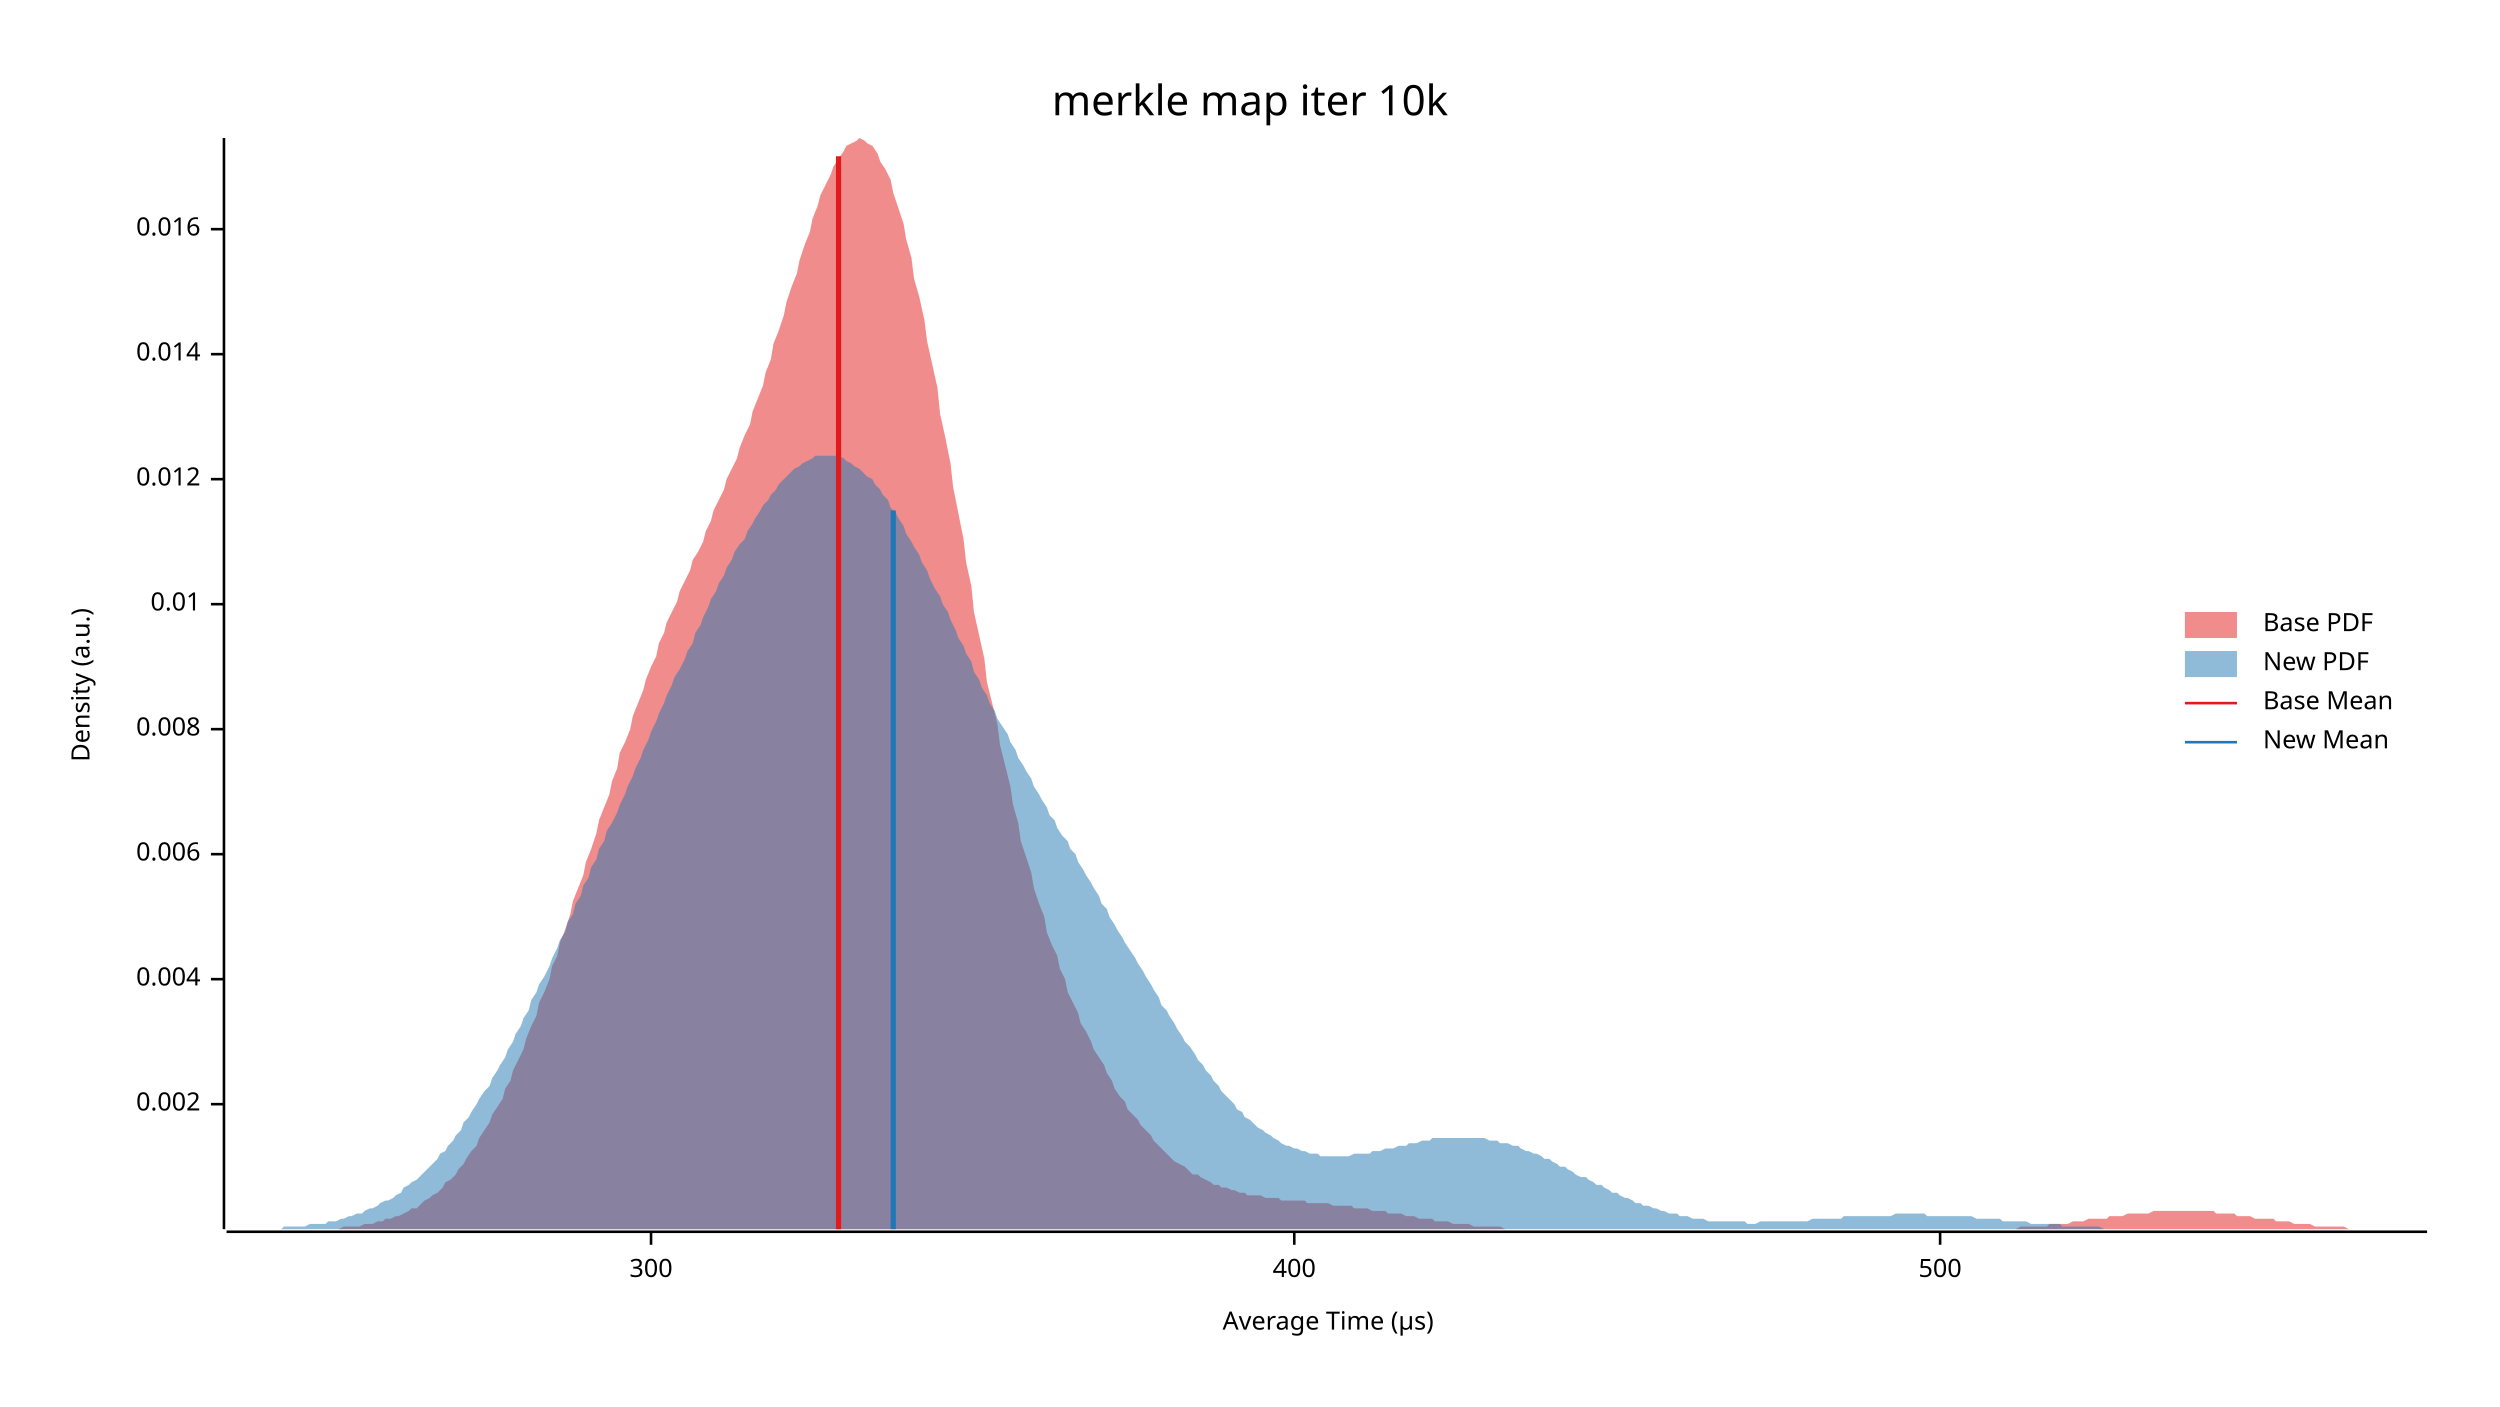
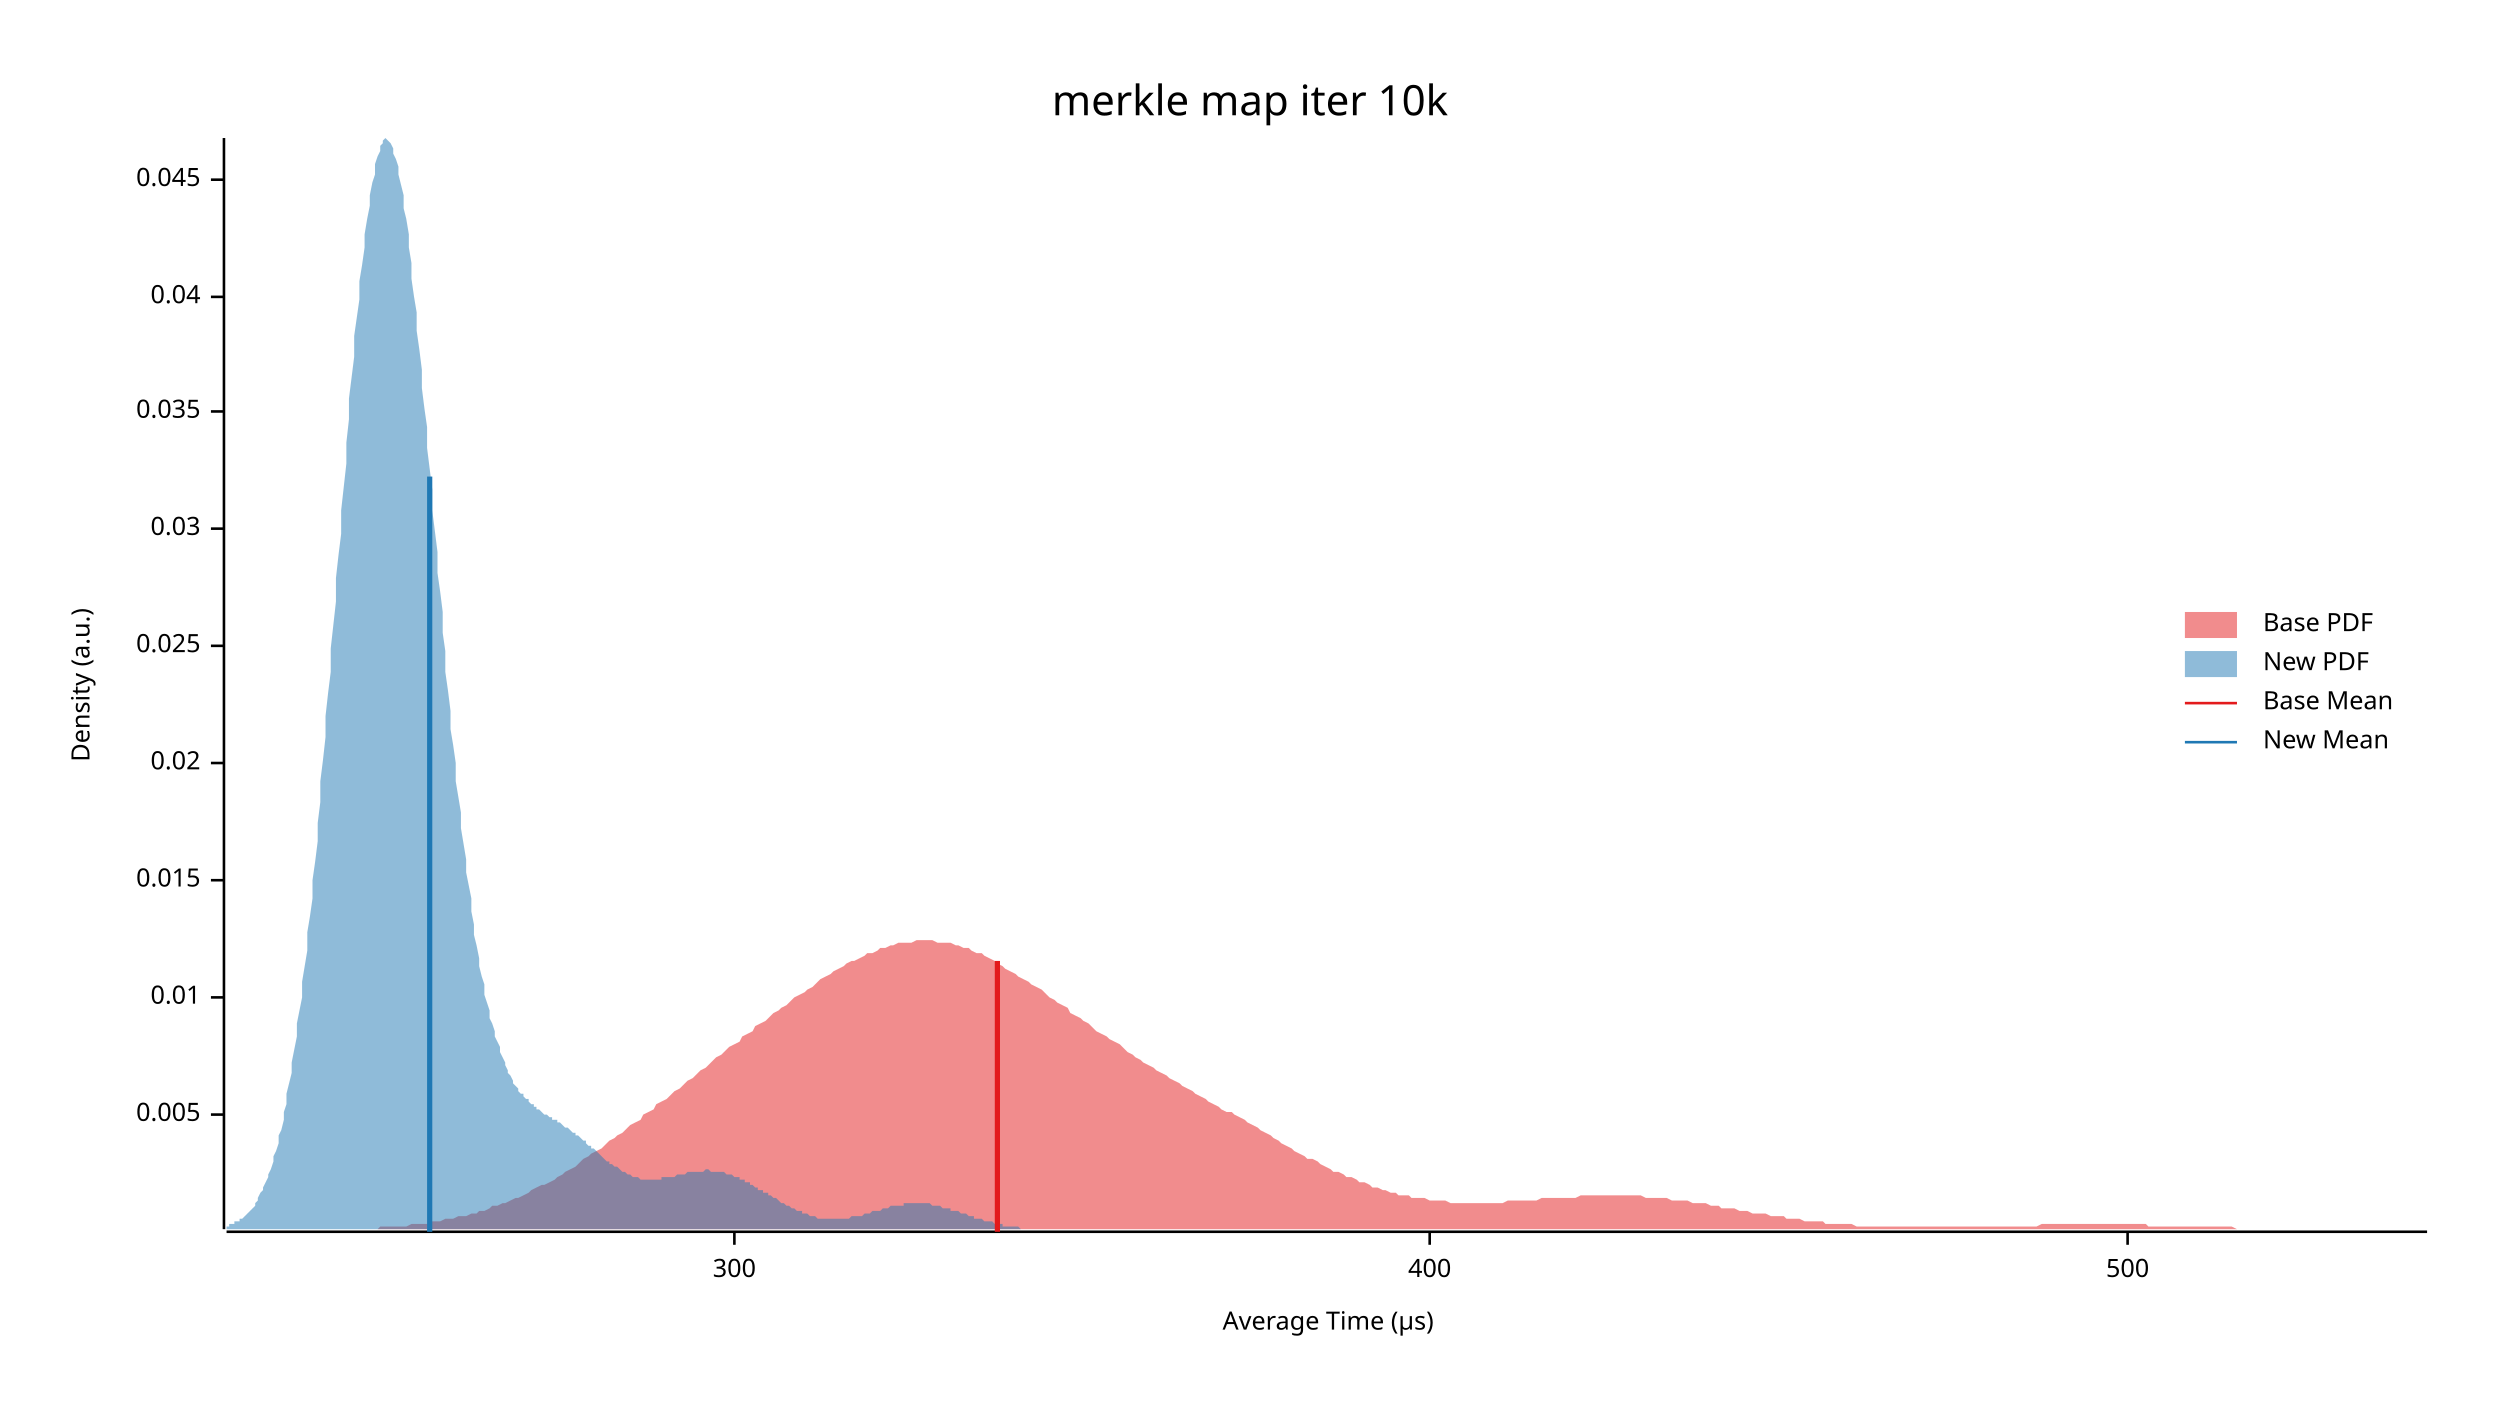
<svg xmlns="http://www.w3.org/2000/svg" width="960" height="540" viewBox="0 0 960 540">
  <text x="480" y="32" dy="0.76em" text-anchor="middle" font-family="sans-serif" font-size="16.129" opacity="1" fill="#000000">
merkle map iter 10k
</text>
  <text x="27" y="263" dy="0.76em" text-anchor="middle" font-family="sans-serif" font-size="9.677" opacity="1" fill="#000000" transform="rotate(270, 27, 263)">
Density (a.u.)
</text>
  <text x="510" y="513" dy="-0.5ex" text-anchor="middle" font-family="sans-serif" font-size="9.677" opacity="1" fill="#000000">
Average Time (µs)
</text>
  <polyline fill="none" opacity="1" stroke="#000000" stroke-width="1" points="86,53 86,472 " />
-   <text x="77" y="424" dy="0.5ex" text-anchor="end" font-family="sans-serif" font-size="9.677" opacity="1" fill="#000000">
- 0.002
+   <text x="77" y="428" dy="0.5ex" text-anchor="end" font-family="sans-serif" font-size="9.677" opacity="1" fill="#000000">
+ 0.005
</text>
-   <polyline fill="none" opacity="1" stroke="#000000" stroke-width="1" points="81,424 86,424 " />
-   <text x="77" y="376" dy="0.5ex" text-anchor="end" font-family="sans-serif" font-size="9.677" opacity="1" fill="#000000">
- 0.004
- </text>
-   <polyline fill="none" opacity="1" stroke="#000000" stroke-width="1" points="81,376 86,376 " />
-   <text x="77" y="328" dy="0.5ex" text-anchor="end" font-family="sans-serif" font-size="9.677" opacity="1" fill="#000000">
- 0.006
- </text>
-   <polyline fill="none" opacity="1" stroke="#000000" stroke-width="1" points="81,328 86,328 " />
-   <text x="77" y="280" dy="0.5ex" text-anchor="end" font-family="sans-serif" font-size="9.677" opacity="1" fill="#000000">
- 0.008
- </text>
-   <polyline fill="none" opacity="1" stroke="#000000" stroke-width="1" points="81,280 86,280 " />
-   <text x="77" y="232" dy="0.5ex" text-anchor="end" font-family="sans-serif" font-size="9.677" opacity="1" fill="#000000">
+   <polyline fill="none" opacity="1" stroke="#000000" stroke-width="1" points="81,428 86,428 " />
+   <text x="77" y="383" dy="0.5ex" text-anchor="end" font-family="sans-serif" font-size="9.677" opacity="1" fill="#000000">
0.01
</text>
-   <polyline fill="none" opacity="1" stroke="#000000" stroke-width="1" points="81,232 86,232 " />
-   <text x="77" y="184" dy="0.5ex" text-anchor="end" font-family="sans-serif" font-size="9.677" opacity="1" fill="#000000">
- 0.012
+   <polyline fill="none" opacity="1" stroke="#000000" stroke-width="1" points="81,383 86,383 " />
+   <text x="77" y="338" dy="0.5ex" text-anchor="end" font-family="sans-serif" font-size="9.677" opacity="1" fill="#000000">
+ 0.015
</text>
-   <polyline fill="none" opacity="1" stroke="#000000" stroke-width="1" points="81,184 86,184 " />
-   <text x="77" y="136" dy="0.5ex" text-anchor="end" font-family="sans-serif" font-size="9.677" opacity="1" fill="#000000">
- 0.014
+   <polyline fill="none" opacity="1" stroke="#000000" stroke-width="1" points="81,338 86,338 " />
+   <text x="77" y="293" dy="0.5ex" text-anchor="end" font-family="sans-serif" font-size="9.677" opacity="1" fill="#000000">
+ 0.02
</text>
-   <polyline fill="none" opacity="1" stroke="#000000" stroke-width="1" points="81,136 86,136 " />
-   <text x="77" y="88" dy="0.5ex" text-anchor="end" font-family="sans-serif" font-size="9.677" opacity="1" fill="#000000">
- 0.016
+   <polyline fill="none" opacity="1" stroke="#000000" stroke-width="1" points="81,293 86,293 " />
+   <text x="77" y="248" dy="0.5ex" text-anchor="end" font-family="sans-serif" font-size="9.677" opacity="1" fill="#000000">
+ 0.025
</text>
-   <polyline fill="none" opacity="1" stroke="#000000" stroke-width="1" points="81,88 86,88 " />
+   <polyline fill="none" opacity="1" stroke="#000000" stroke-width="1" points="81,248 86,248 " />
+   <text x="77" y="203" dy="0.5ex" text-anchor="end" font-family="sans-serif" font-size="9.677" opacity="1" fill="#000000">
+ 0.03
+ </text>
+   <polyline fill="none" opacity="1" stroke="#000000" stroke-width="1" points="81,203 86,203 " />
+   <text x="77" y="158" dy="0.5ex" text-anchor="end" font-family="sans-serif" font-size="9.677" opacity="1" fill="#000000">
+ 0.035
+ </text>
+   <polyline fill="none" opacity="1" stroke="#000000" stroke-width="1" points="81,158 86,158 " />
+   <text x="77" y="114" dy="0.5ex" text-anchor="end" font-family="sans-serif" font-size="9.677" opacity="1" fill="#000000">
+ 0.04
+ </text>
+   <polyline fill="none" opacity="1" stroke="#000000" stroke-width="1" points="81,114 86,114 " />
+   <text x="77" y="69" dy="0.5ex" text-anchor="end" font-family="sans-serif" font-size="9.677" opacity="1" fill="#000000">
+ 0.045
+ </text>
+   <polyline fill="none" opacity="1" stroke="#000000" stroke-width="1" points="81,69 86,69 " />
  <polyline fill="none" opacity="1" stroke="#000000" stroke-width="1" points="87,473 932,473 " />
-   <text x="250" y="483" dy="0.76em" text-anchor="middle" font-family="sans-serif" font-size="9.677" opacity="1" fill="#000000">
+   <text x="282" y="483" dy="0.76em" text-anchor="middle" font-family="sans-serif" font-size="9.677" opacity="1" fill="#000000">
300
</text>
-   <polyline fill="none" opacity="1" stroke="#000000" stroke-width="1" points="250,473 250,478 " />
-   <text x="497" y="483" dy="0.76em" text-anchor="middle" font-family="sans-serif" font-size="9.677" opacity="1" fill="#000000">
+   <polyline fill="none" opacity="1" stroke="#000000" stroke-width="1" points="282,473 282,478 " />
+   <text x="549" y="483" dy="0.76em" text-anchor="middle" font-family="sans-serif" font-size="9.677" opacity="1" fill="#000000">
400
</text>
-   <polyline fill="none" opacity="1" stroke="#000000" stroke-width="1" points="497,473 497,478 " />
-   <text x="745" y="483" dy="0.76em" text-anchor="middle" font-family="sans-serif" font-size="9.677" opacity="1" fill="#000000">
+   <polyline fill="none" opacity="1" stroke="#000000" stroke-width="1" points="549,473 549,478 " />
+   <text x="817" y="483" dy="0.76em" text-anchor="middle" font-family="sans-serif" font-size="9.677" opacity="1" fill="#000000">
500
</text>
-   <polyline fill="none" opacity="1" stroke="#000000" stroke-width="1" points="745,473 745,478 " />
-   <polygon opacity="0.5" fill="#E31A1C" points="114,472 116,472 117,472 119,472 120,472 122,472 124,472 125,472 127,472 129,472 130,472 132,471 134,471 135,471 137,471 138,471 140,470 142,470 143,470 145,469 147,469 148,468 150,468 152,467 153,467 155,466 157,465 158,464 160,464 161,463 163,461 165,460 166,459 168,458 170,456 171,454 173,453 175,451 176,449 178,447 179,445 181,442 183,440 184,437 186,434 188,431 189,428 191,425 193,422 194,418 196,415 197,411 199,407 201,403 202,399 204,394 206,390 207,385 209,381 211,376 212,371 214,367 215,362 217,357 219,351 220,346 222,341 224,336 225,331 227,326 229,320 230,315 232,310 234,305 235,300 237,295 238,289 240,285 242,280 243,275 245,270 247,265 248,261 250,256 252,252 253,247 255,243 256,239 258,235 260,231 261,227 263,223 265,219 266,215 268,212 270,208 271,204 273,200 274,196 276,192 278,188 279,184 281,180 283,176 284,172 286,167 288,163 289,158 291,153 293,148 294,143 296,138 297,132 299,127 301,121 302,116 304,110 306,105 307,100 309,94 311,89 312,84 314,79 315,75 317,71 319,67 320,64 322,61 324,58 325,56 327,55 329,54 330,53 332,54 333,55 335,56 337,59 338,62 340,65 342,69 343,74 345,80 347,86 348,92 350,99 351,107 353,114 355,123 356,131 358,140 360,149 361,159 363,168 365,178 366,187 368,197 370,207 371,216 373,225 374,235 376,244 378,253 379,262 381,270 383,278 384,286 386,294 388,302 389,309 391,316 392,323 394,329 396,335 397,341 399,347 401,352 402,358 404,363 406,367 407,372 409,376 410,381 412,385 414,389 415,393 417,396 419,400 420,403 422,406 424,409 425,412 427,415 428,418 430,421 432,423 433,426 435,428 437,430 438,432 440,434 442,436 443,438 445,440 447,442 448,443 450,445 451,446 453,447 455,448 456,449 458,451 460,451 461,452 463,453 465,454 466,455 468,455 469,456 471,456 473,457 474,457 476,458 478,458 479,459 481,459 483,459 484,459 486,460 487,460 489,460 491,460 492,461 494,461 496,461 497,461 499,461 501,461 502,462 504,462 506,462 507,462 509,462 510,462 512,463 514,463 515,463 517,463 519,463 520,464 522,464 524,464 525,464 527,465 528,465 530,465 532,465 533,466 535,466 537,466 538,466 540,467 542,467 543,467 545,468 546,468 548,468 550,468 551,469 553,469 555,469 556,469 558,470 560,470 561,470 563,470 564,470 566,471 568,471 569,471 571,471 573,471 574,471 576,471 578,472 579,472 581,472 583,472 584,472 586,472 587,472 589,472 591,472 592,472 594,472 596,472 597,472 599,472 601,472 602,472 604,472 605,472 607,472 609,472 610,472 612,472 614,472 615,472 617,472 619,472 620,472 622,472 623,472 625,472 627,472 628,472 630,472 632,472 633,472 635,472 637,472 638,472 640,472 641,472 643,472 645,472 646,472 648,472 650,472 651,472 653,472 655,472 656,472 658,472 660,472 661,472 663,472 664,472 666,472 668,472 669,472 671,472 673,472 674,472 676,472 678,472 679,472 681,472 682,472 684,472 686,472 687,472 689,472 691,472 692,472 694,472 696,472 697,472 699,472 700,472 702,472 704,472 705,472 707,472 709,472 710,472 712,472 714,472 715,472 717,472 719,472 720,472 722,472 723,472 725,472 727,472 728,472 730,472 732,472 733,472 735,472 737,472 738,472 740,472 741,472 743,472 745,472 746,472 748,472 750,472 751,472 753,472 755,472 756,472 758,472 759,472 761,472 763,472 764,472 766,472 768,472 769,472 771,472 773,472 774,472 776,471 777,471 779,471 781,471 782,471 784,471 786,471 787,470 789,470 791,470 792,470 794,470 796,469 797,469 799,469 800,469 802,468 804,468 805,468 807,468 809,468 810,467 812,467 814,467 815,467 817,466 818,466 820,466 822,466 823,466 825,466 827,465 828,465 830,465 832,465 833,465 835,465 836,465 838,465 840,465 841,465 843,465 845,465 846,465 848,465 850,465 851,466 853,466 854,466 856,466 858,466 859,467 861,467 863,467 864,467 866,468 868,468 869,468 871,468 873,468 874,469 876,469 877,469 879,469 881,470 882,470 884,470 886,470 887,470 889,471 891,471 892,471 894,471 895,471 897,471 899,471 900,471 902,472 904,472 905,472 907,472 909,472 910,472 912,472 913,472 915,472 917,472 918,472 920,472 922,472 923,472 925,472 927,472 928,472 930,472 932,472 932,472 114,472 " />
-   <polygon opacity="0.5" fill="#1F78B4" points="87,472 88,472 90,472 91,472 93,472 94,472 96,472 97,472 99,472 100,472 102,472 103,472 105,472 106,472 108,472 109,471 111,471 113,471 114,471 116,471 117,471 119,470 120,470 122,470 123,470 125,470 126,469 128,469 129,469 131,468 132,468 134,467 135,467 137,466 139,466 140,465 142,464 143,464 145,463 146,462 148,461 149,461 151,460 152,459 154,458 155,456 157,455 158,454 160,453 162,451 163,450 165,448 166,447 168,445 169,443 171,442 172,440 174,438 175,436 177,434 178,431 180,429 181,427 183,424 184,422 186,419 188,417 189,414 191,411 192,409 194,406 195,403 197,400 198,397 200,394 201,391 203,388 204,384 206,381 207,378 209,375 211,371 212,368 214,364 215,361 217,358 218,354 220,351 221,347 223,344 224,340 226,337 227,333 229,330 230,326 232,323 233,319 235,316 237,312 238,309 240,305 241,302 243,298 244,295 246,291 247,288 249,284 250,281 252,277 253,274 255,270 256,267 258,263 259,260 261,257 263,253 264,250 266,247 267,243 269,240 270,237 272,233 273,230 275,227 276,224 278,221 279,218 281,215 282,212 284,209 286,207 287,204 289,201 290,199 292,196 293,194 295,192 296,190 298,188 299,186 301,184 302,183 304,181 305,180 307,179 308,178 310,177 312,176 313,175 315,175 316,175 318,175 319,175 321,175 322,175 324,176 325,177 327,178 328,179 330,180 331,181 333,183 335,184 336,186 338,188 339,190 341,192 342,195 344,197 345,199 347,202 348,205 350,208 351,210 353,213 354,216 356,219 357,222 359,226 361,229 362,232 364,235 365,238 367,242 368,245 370,248 371,251 373,254 374,258 376,261 377,264 379,267 380,270 382,273 383,276 385,279 387,282 388,285 390,288 391,291 393,294 394,296 396,299 397,302 399,305 400,307 402,310 403,313 405,315 406,318 408,321 410,323 411,326 413,328 414,331 416,334 417,336 419,339 420,341 422,344 423,347 425,349 426,352 428,355 429,357 431,360 432,362 434,365 436,368 437,370 439,373 440,375 442,378 443,380 445,383 446,386 448,388 449,390 451,393 452,395 454,398 455,400 457,402 459,405 460,407 462,409 463,411 465,413 466,415 468,417 469,419 471,421 472,422 474,424 475,426 477,427 478,429 480,430 481,431 483,433 485,434 486,435 488,436 489,437 491,438 492,439 494,440 495,440 497,441 498,441 500,442 501,442 503,443 504,443 506,443 507,444 509,444 511,444 512,444 514,444 515,444 517,444 518,444 520,443 521,443 523,443 524,443 526,443 527,442 529,442 530,442 532,441 534,441 535,441 537,440 538,440 540,440 541,439 543,439 544,439 546,438 547,438 549,438 550,437 552,437 553,437 555,437 556,437 558,437 560,437 561,437 563,437 564,437 566,437 567,437 569,437 570,437 572,438 573,438 575,438 576,439 578,439 579,439 581,440 583,440 584,441 586,442 587,442 589,443 590,443 592,444 593,445 595,445 596,446 598,447 599,448 601,448 602,449 604,450 605,451 607,452 609,452 610,453 612,454 613,455 615,455 616,456 618,457 619,458 621,458 622,459 624,460 625,460 627,461 628,462 630,462 631,463 633,463 635,464 636,464 638,465 639,465 641,466 642,466 644,466 645,467 647,467 648,467 650,468 651,468 653,468 654,468 656,469 658,469 659,469 661,469 662,469 664,469 665,469 667,469 668,469 670,469 671,470 673,470 674,470 676,469 677,469 679,469 680,469 682,469 684,469 685,469 687,469 688,469 690,469 691,469 693,469 694,469 696,468 697,468 699,468 700,468 702,468 703,468 705,468 707,468 708,467 710,467 711,467 713,467 714,467 716,467 717,467 719,467 720,467 722,467 723,467 725,467 726,467 728,466 729,466 731,466 733,466 734,466 736,466 737,466 739,466 740,467 742,467 743,467 745,467 746,467 748,467 749,467 751,467 752,467 754,467 755,467 757,467 759,468 760,468 762,468 763,468 765,468 766,468 768,468 769,469 771,469 772,469 774,469 775,469 777,469 778,469 780,470 782,470 783,470 785,470 786,470 788,470 789,470 791,470 792,471 794,471 795,471 797,471 798,471 800,471 801,471 803,471 804,471 806,471 808,472 809,472 811,472 812,472 814,472 815,472 817,472 818,472 820,472 821,472 823,472 824,472 826,472 827,472 829,472 831,472 832,472 834,472 835,472 837,472 838,472 840,472 841,472 843,472 844,472 846,472 847,472 849,472 850,472 850,472 87,472 " />
-   <polyline fill="none" opacity="1" stroke="#E31A1C" stroke-width="2" points="322,472 322,60 " />
-   <polyline fill="none" opacity="1" stroke="#1F78B4" stroke-width="2" points="343,472 343,196 " />
+   <polyline fill="none" opacity="1" stroke="#000000" stroke-width="1" points="817,473 817,478 " />
+   <polygon opacity="0.5" fill="#E31A1C" points="105,472 106,472 108,472 110,472 111,472 113,472 115,472 116,472 118,472 120,472 121,472 123,472 125,472 126,472 128,472 130,472 131,472 133,472 135,472 136,472 138,472 140,472 141,472 143,472 145,472 146,471 148,471 150,471 151,471 153,471 155,471 156,471 158,470 160,470 161,470 163,470 164,470 166,469 168,469 169,469 171,468 173,468 174,468 176,467 178,467 179,467 181,466 183,466 184,465 186,465 188,464 189,463 191,463 193,462 194,462 196,461 198,460 199,460 201,459 203,458 204,457 206,456 208,455 209,455 211,454 213,453 214,452 216,451 217,450 219,449 221,448 222,447 224,445 226,444 227,443 229,442 231,441 232,440 234,438 236,437 237,436 239,435 241,433 242,432 244,431 246,430 247,428 249,427 251,426 252,424 254,423 256,422 257,421 259,419 261,418 262,417 264,415 266,414 267,413 269,411 271,410 272,409 274,407 275,406 277,405 279,403 280,402 282,401 284,400 285,398 287,397 289,396 290,394 292,393 294,392 295,391 297,389 299,388 300,387 302,386 304,384 305,383 307,382 309,381 310,380 312,379 314,377 315,376 317,375 319,374 320,373 322,372 324,371 325,370 327,369 328,369 330,368 332,367 333,366 335,366 337,365 338,364 340,364 342,363 343,363 345,362 347,362 348,362 350,362 352,361 353,361 355,361 357,361 358,361 360,362 362,362 363,362 365,362 367,363 368,363 370,364 372,364 373,365 375,366 377,366 378,367 380,368 382,369 383,370 385,371 386,372 388,373 390,374 391,375 393,376 395,377 396,378 398,379 400,380 401,381 403,383 405,384 406,385 408,386 410,387 411,389 413,390 415,391 416,392 418,393 420,395 421,396 423,397 425,398 426,399 428,400 430,401 431,402 433,404 435,405 436,406 438,407 439,408 441,409 443,410 444,411 446,412 448,413 449,414 451,415 453,416 454,417 456,418 458,419 459,420 461,421 463,422 464,423 466,424 468,425 469,426 471,427 473,427 474,428 476,429 478,430 479,431 481,432 483,433 484,434 486,435 488,436 489,437 491,438 492,439 494,440 496,441 497,442 499,443 501,444 502,445 504,445 506,446 507,447 509,448 511,449 512,450 514,450 516,451 517,452 519,452 521,453 522,454 524,454 526,455 527,456 529,456 531,457 532,457 534,458 536,458 537,459 539,459 541,459 542,460 544,460 546,460 547,460 549,461 550,461 552,461 554,461 555,461 557,462 559,462 560,462 562,462 564,462 565,462 567,462 569,462 570,462 572,462 574,462 575,462 577,462 579,461 580,461 582,461 584,461 585,461 587,461 589,461 590,461 592,460 594,460 595,460 597,460 599,460 600,460 602,460 603,460 605,460 607,459 608,459 610,459 612,459 613,459 615,459 617,459 618,459 620,459 622,459 623,459 625,459 627,459 628,459 630,459 632,460 633,460 635,460 637,460 638,460 640,460 642,461 643,461 645,461 647,461 648,461 650,462 652,462 653,462 655,462 657,463 658,463 660,463 661,464 663,464 665,464 666,464 668,465 670,465 671,465 673,466 675,466 676,466 678,466 680,467 681,467 683,467 685,467 686,468 688,468 690,468 691,468 693,469 695,469 696,469 698,469 700,469 701,470 703,470 705,470 706,470 708,470 710,470 711,470 713,471 714,471 716,471 718,471 719,471 721,471 723,471 724,471 726,471 728,471 729,471 731,471 733,471 734,471 736,471 738,471 739,471 741,471 743,471 744,471 746,471 748,471 749,471 751,471 753,471 754,471 756,471 758,471 759,471 761,471 763,471 764,471 766,471 767,471 769,471 771,471 772,471 774,471 776,471 777,471 779,471 781,471 782,471 784,470 786,470 787,470 789,470 791,470 792,470 794,470 796,470 797,470 799,470 801,470 802,470 804,470 806,470 807,470 809,470 811,470 812,470 814,470 816,470 817,470 819,470 821,470 822,470 824,470 825,471 827,471 829,471 830,471 832,471 834,471 835,471 837,471 839,471 840,471 842,471 844,471 845,471 847,471 849,471 850,471 852,471 854,471 855,471 857,471 859,472 860,472 862,472 864,472 865,472 867,472 869,472 870,472 872,472 874,472 875,472 877,472 878,472 880,472 882,472 883,472 885,472 887,472 888,472 890,472 892,472 893,472 895,472 897,472 898,472 900,472 902,472 903,472 905,472 907,472 908,472 910,472 912,472 913,472 915,472 917,472 918,472 920,472 922,472 923,472 925,472 927,472 928,472 930,472 932,472 932,472 105,472 " />
+   <polygon opacity="0.5" fill="#1F78B4" points="87,471 87,471 88,471 88,470 89,470 90,470 90,469 91,469 92,469 92,468 93,468 94,467 94,467 95,466 96,465 96,465 97,464 98,463 98,462 99,461 99,460 100,458 101,457 101,456 102,454 103,452 103,451 104,449 105,446 105,444 106,442 107,439 107,436 108,434 109,430 109,427 110,424 110,420 111,416 112,412 112,408 113,403 114,398 114,393 115,388 116,383 116,377 117,371 118,365 118,358 119,352 120,345 120,338 121,331 122,323 122,316 123,308 123,300 124,292 125,283 125,275 126,266 127,258 127,249 128,240 129,231 129,222 130,213 131,205 131,196 132,187 133,178 133,170 134,161 134,153 135,145 136,137 136,129 137,122 138,115 138,108 139,102 140,95 140,90 141,84 142,79 142,75 143,70 144,67 144,63 145,60 146,58 146,56 147,55 147,54 148,53 149,54 149,54 150,55 151,57 151,59 152,61 153,64 153,67 154,71 155,75 155,80 156,84 157,90 157,95 158,101 158,107 159,114 160,120 160,127 161,134 162,142 162,149 163,157 164,164 164,172 165,180 166,188 166,196 167,204 168,212 168,220 169,227 170,235 170,243 171,250 171,258 172,265 173,273 173,280 174,286 175,293 175,300 176,306 177,312 177,318 178,324 179,330 179,335 180,340 181,345 181,350 182,355 182,359 183,363 184,368 184,371 185,375 186,378 186,382 187,385 188,388 188,391 189,393 190,396 190,398 191,400 192,402 192,404 193,406 194,408 194,409 195,411 195,412 196,413 197,415 197,416 198,417 199,418 199,419 200,420 201,420 201,421 202,422 203,422 203,423 204,424 205,424 205,425 206,425 206,426 207,426 208,427 208,427 209,428 210,428 210,428 211,429 212,429 212,430 213,430 214,430 214,431 215,431 216,432 216,432 217,433 218,433 218,433 219,434 219,434 220,435 221,435 221,436 222,436 223,437 223,437 224,438 225,438 225,439 226,440 227,440 227,441 228,441 229,442 229,442 230,443 230,443 231,444 232,445 232,445 233,446 234,446 234,447 235,447 236,448 236,448 237,448 238,449 238,449 239,450 240,450 240,450 241,451 242,451 242,451 243,452 243,452 244,452 245,452 245,452 246,453 247,453 247,453 248,453 249,453 249,453 250,453 251,453 251,453 252,453 253,453 253,453 254,453 254,452 255,452 256,452 256,452 257,452 258,452 258,452 259,452 260,451 260,451 261,451 262,451 262,451 263,451 264,450 264,450 265,450 266,450 266,450 267,450 267,450 268,450 269,450 269,450 270,450 271,449 271,449 272,449 273,450 273,450 274,450 275,450 275,450 276,450 277,450 277,450 278,450 278,450 279,451 280,451 280,451 281,451 282,452 282,452 283,452 284,452 284,453 285,453 286,453 286,454 287,454 288,454 288,455 289,455 289,455 290,456 291,456 291,457 292,457 293,457 293,458 294,458 295,458 295,459 296,459 297,460 297,460 298,460 299,461 299,461 300,462 301,462 301,462 302,463 302,463 303,463 304,464 304,464 305,464 306,465 306,465 307,465 308,465 308,466 309,466 310,466 310,466 311,467 312,467 312,467 313,467 313,467 314,468 315,468 315,468 316,468 317,468 317,468 318,468 319,468 319,468 320,468 321,468 321,468 322,468 323,468 323,468 324,468 325,468 325,468 326,468 326,468 327,467 328,467 328,467 329,467 330,467 330,467 331,467 332,466 332,466 333,466 334,466 334,466 335,465 336,465 336,465 337,465 337,465 338,465 339,464 339,464 340,464 341,464 341,464 342,463 343,463 343,463 344,463 345,463 345,463 346,463 347,463 347,462 348,462 349,462 349,462 350,462 350,462 351,462 352,462 352,462 353,462 354,462 354,462 355,462 356,462 356,462 357,462 358,463 358,463 359,463 360,463 360,463 361,463 361,463 362,464 363,464 363,464 364,464 365,464 365,465 366,465 367,465 367,465 368,465 369,466 369,466 370,466 371,466 371,466 372,467 373,467 373,467 374,467 374,468 375,468 376,468 376,468 377,468 378,469 378,469 379,469 380,469 380,469 381,469 382,470 382,470 383,470 384,470 384,470 385,470 385,471 386,471 387,471 387,471 388,471 389,471 389,471 390,471 391,471 391,471 392,472 393,472 393,472 394,472 395,472 395,472 396,472 397,472 397,472 398,472 398,472 399,472 400,472 400,472 401,472 402,472 402,472 403,472 404,472 404,472 405,472 406,472 406,472 407,472 408,472 408,472 409,472 409,472 410,472 410,472 87,472 " />
+   <polyline fill="none" opacity="1" stroke="#E31A1C" stroke-width="2" points="383,473 383,369 " />
+   <polyline fill="none" opacity="1" stroke="#1F78B4" stroke-width="2" points="165,473 165,183 " />
  <text x="869" y="235" dy="0.76em" text-anchor="start" font-family="sans-serif" font-size="9.677" opacity="1" fill="#000000">
Base PDF
</text>
  <text x="869" y="250" dy="0.76em" text-anchor="start" font-family="sans-serif" font-size="9.677" opacity="1" fill="#000000">
New PDF
</text>
  <text x="869" y="265" dy="0.76em" text-anchor="start" font-family="sans-serif" font-size="9.677" opacity="1" fill="#000000">
Base Mean
</text>
  <text x="869" y="280" dy="0.76em" text-anchor="start" font-family="sans-serif" font-size="9.677" opacity="1" fill="#000000">
New Mean
</text>
  <rect x="839" y="235" width="20" height="10" opacity="0.5" fill="#E31A1C" stroke="none" />
  <rect x="839" y="250" width="20" height="10" opacity="0.5" fill="#1F78B4" stroke="none" />
  <polyline fill="none" opacity="1" stroke="#E31A1C" stroke-width="1" points="839,270 859,270 " />
  <polyline fill="none" opacity="1" stroke="#1F78B4" stroke-width="1" points="839,285 859,285 " />
</svg>
